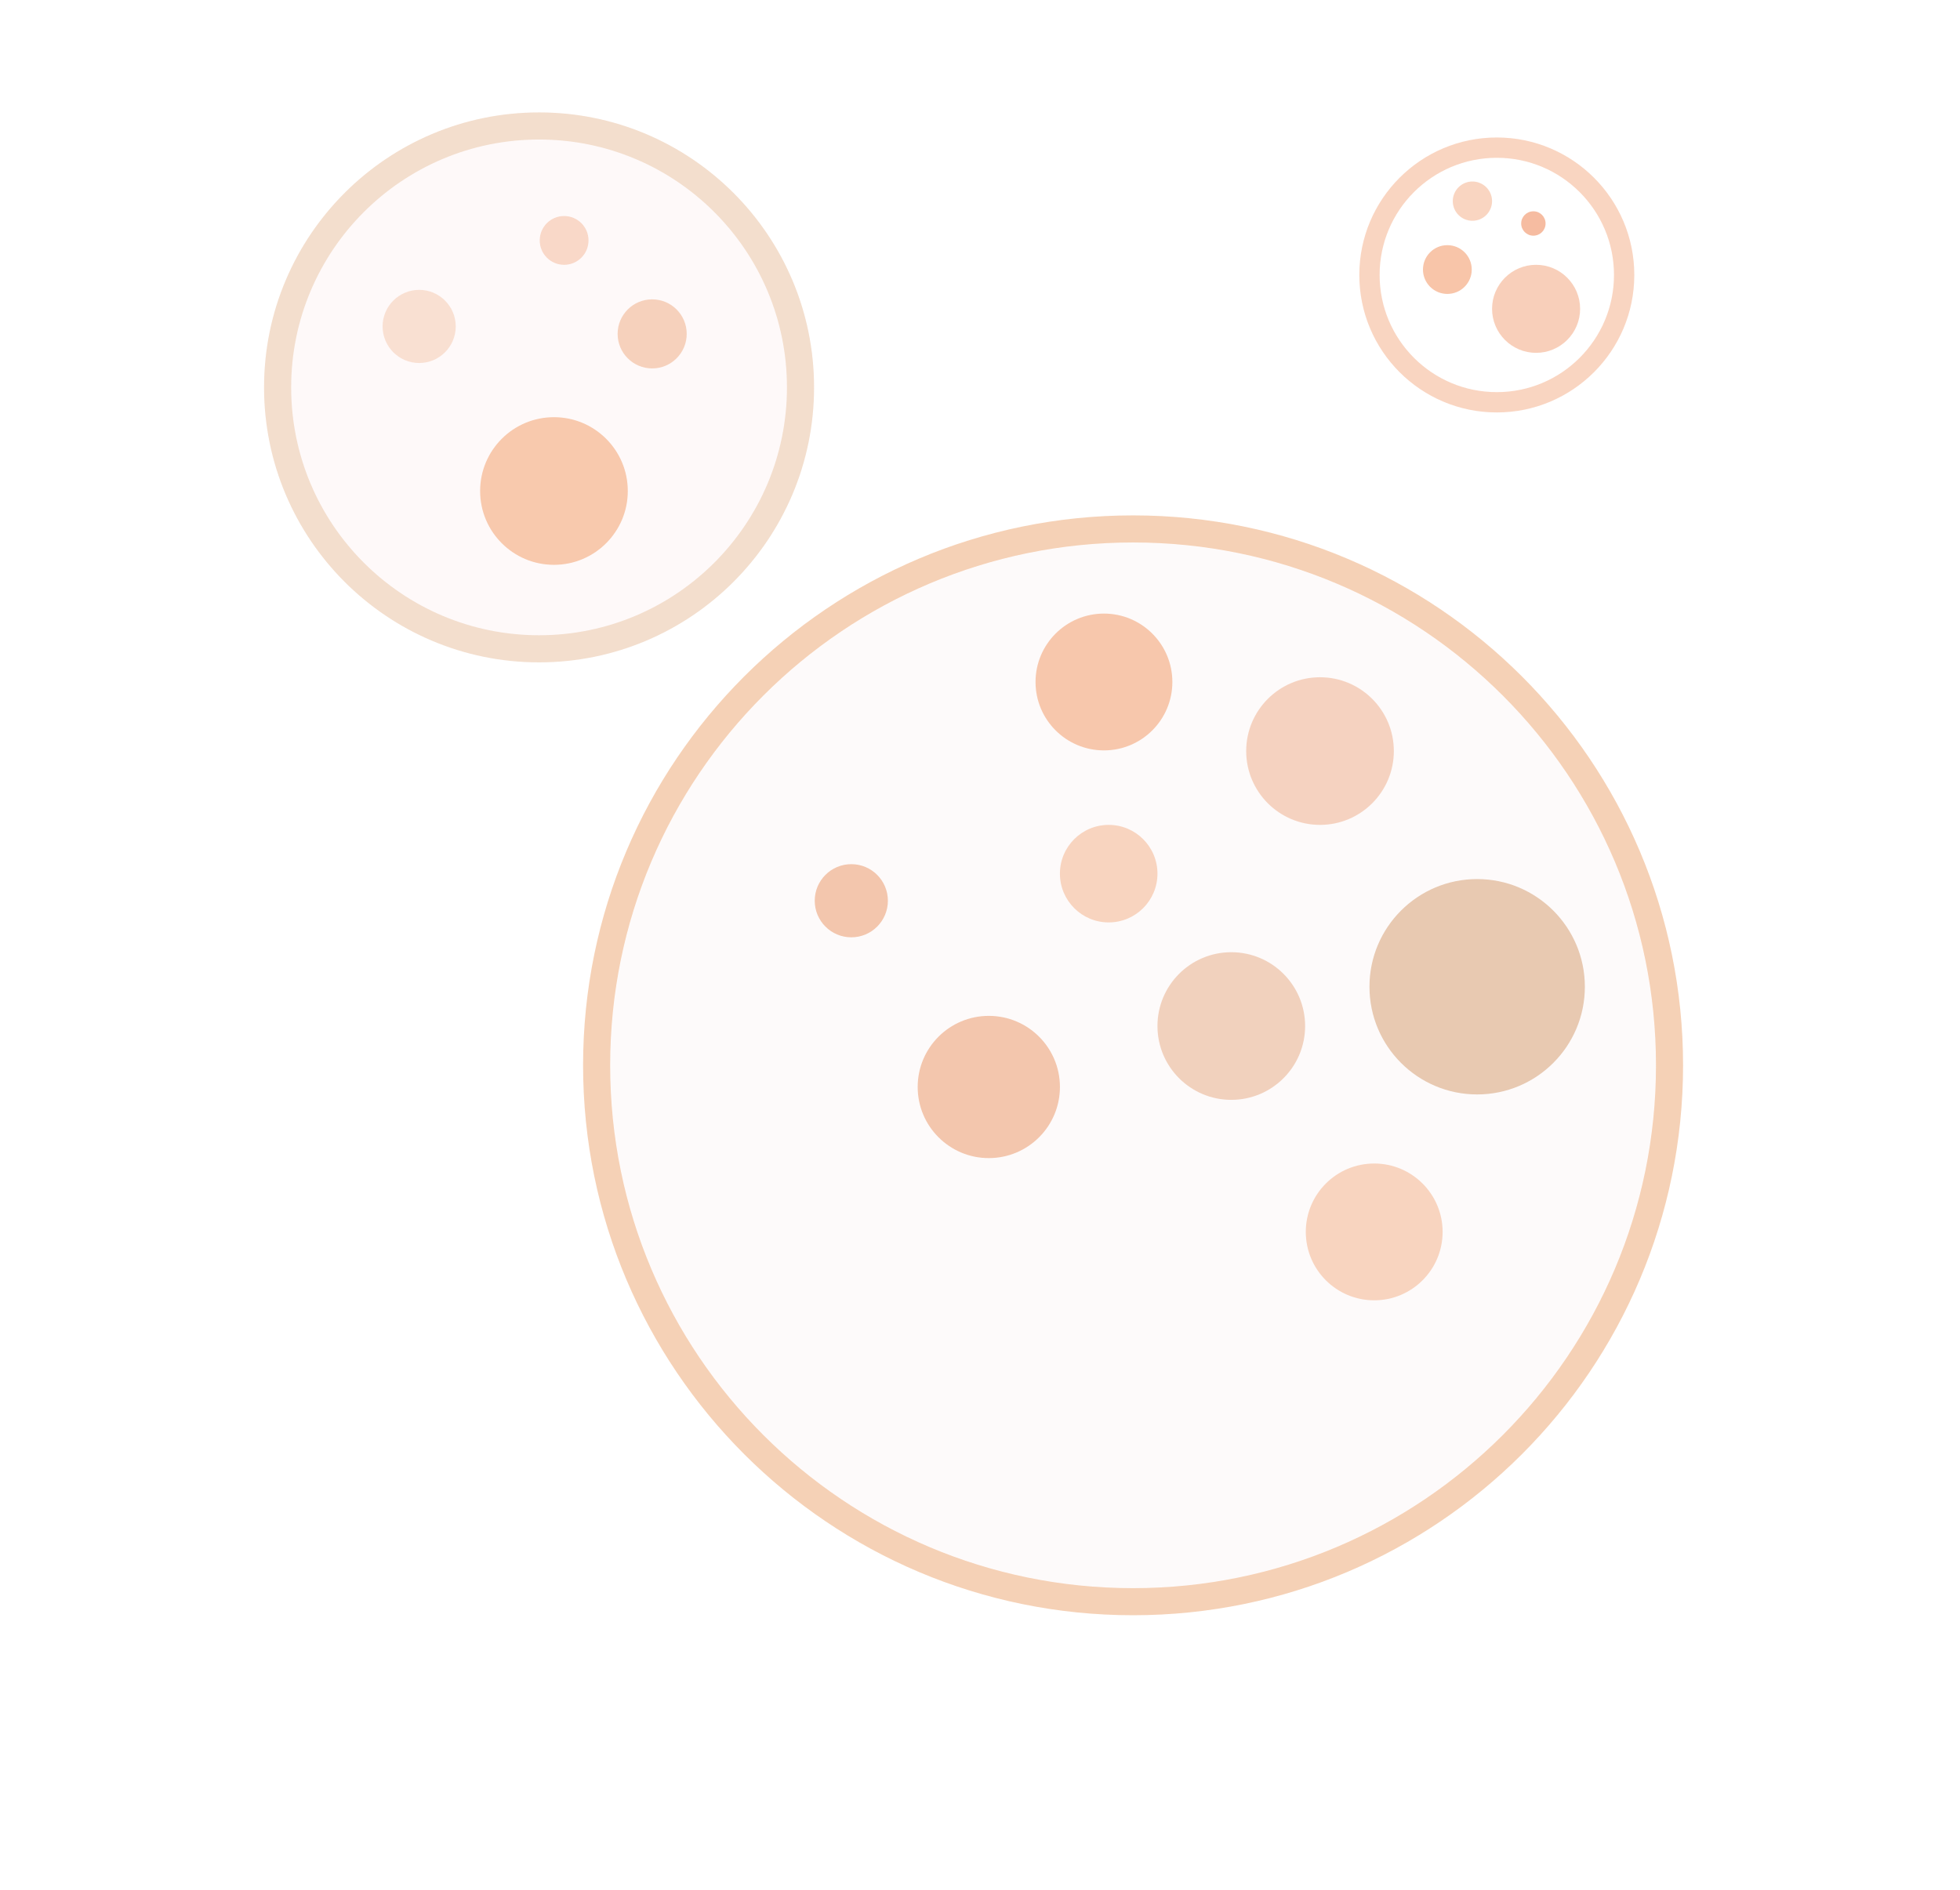
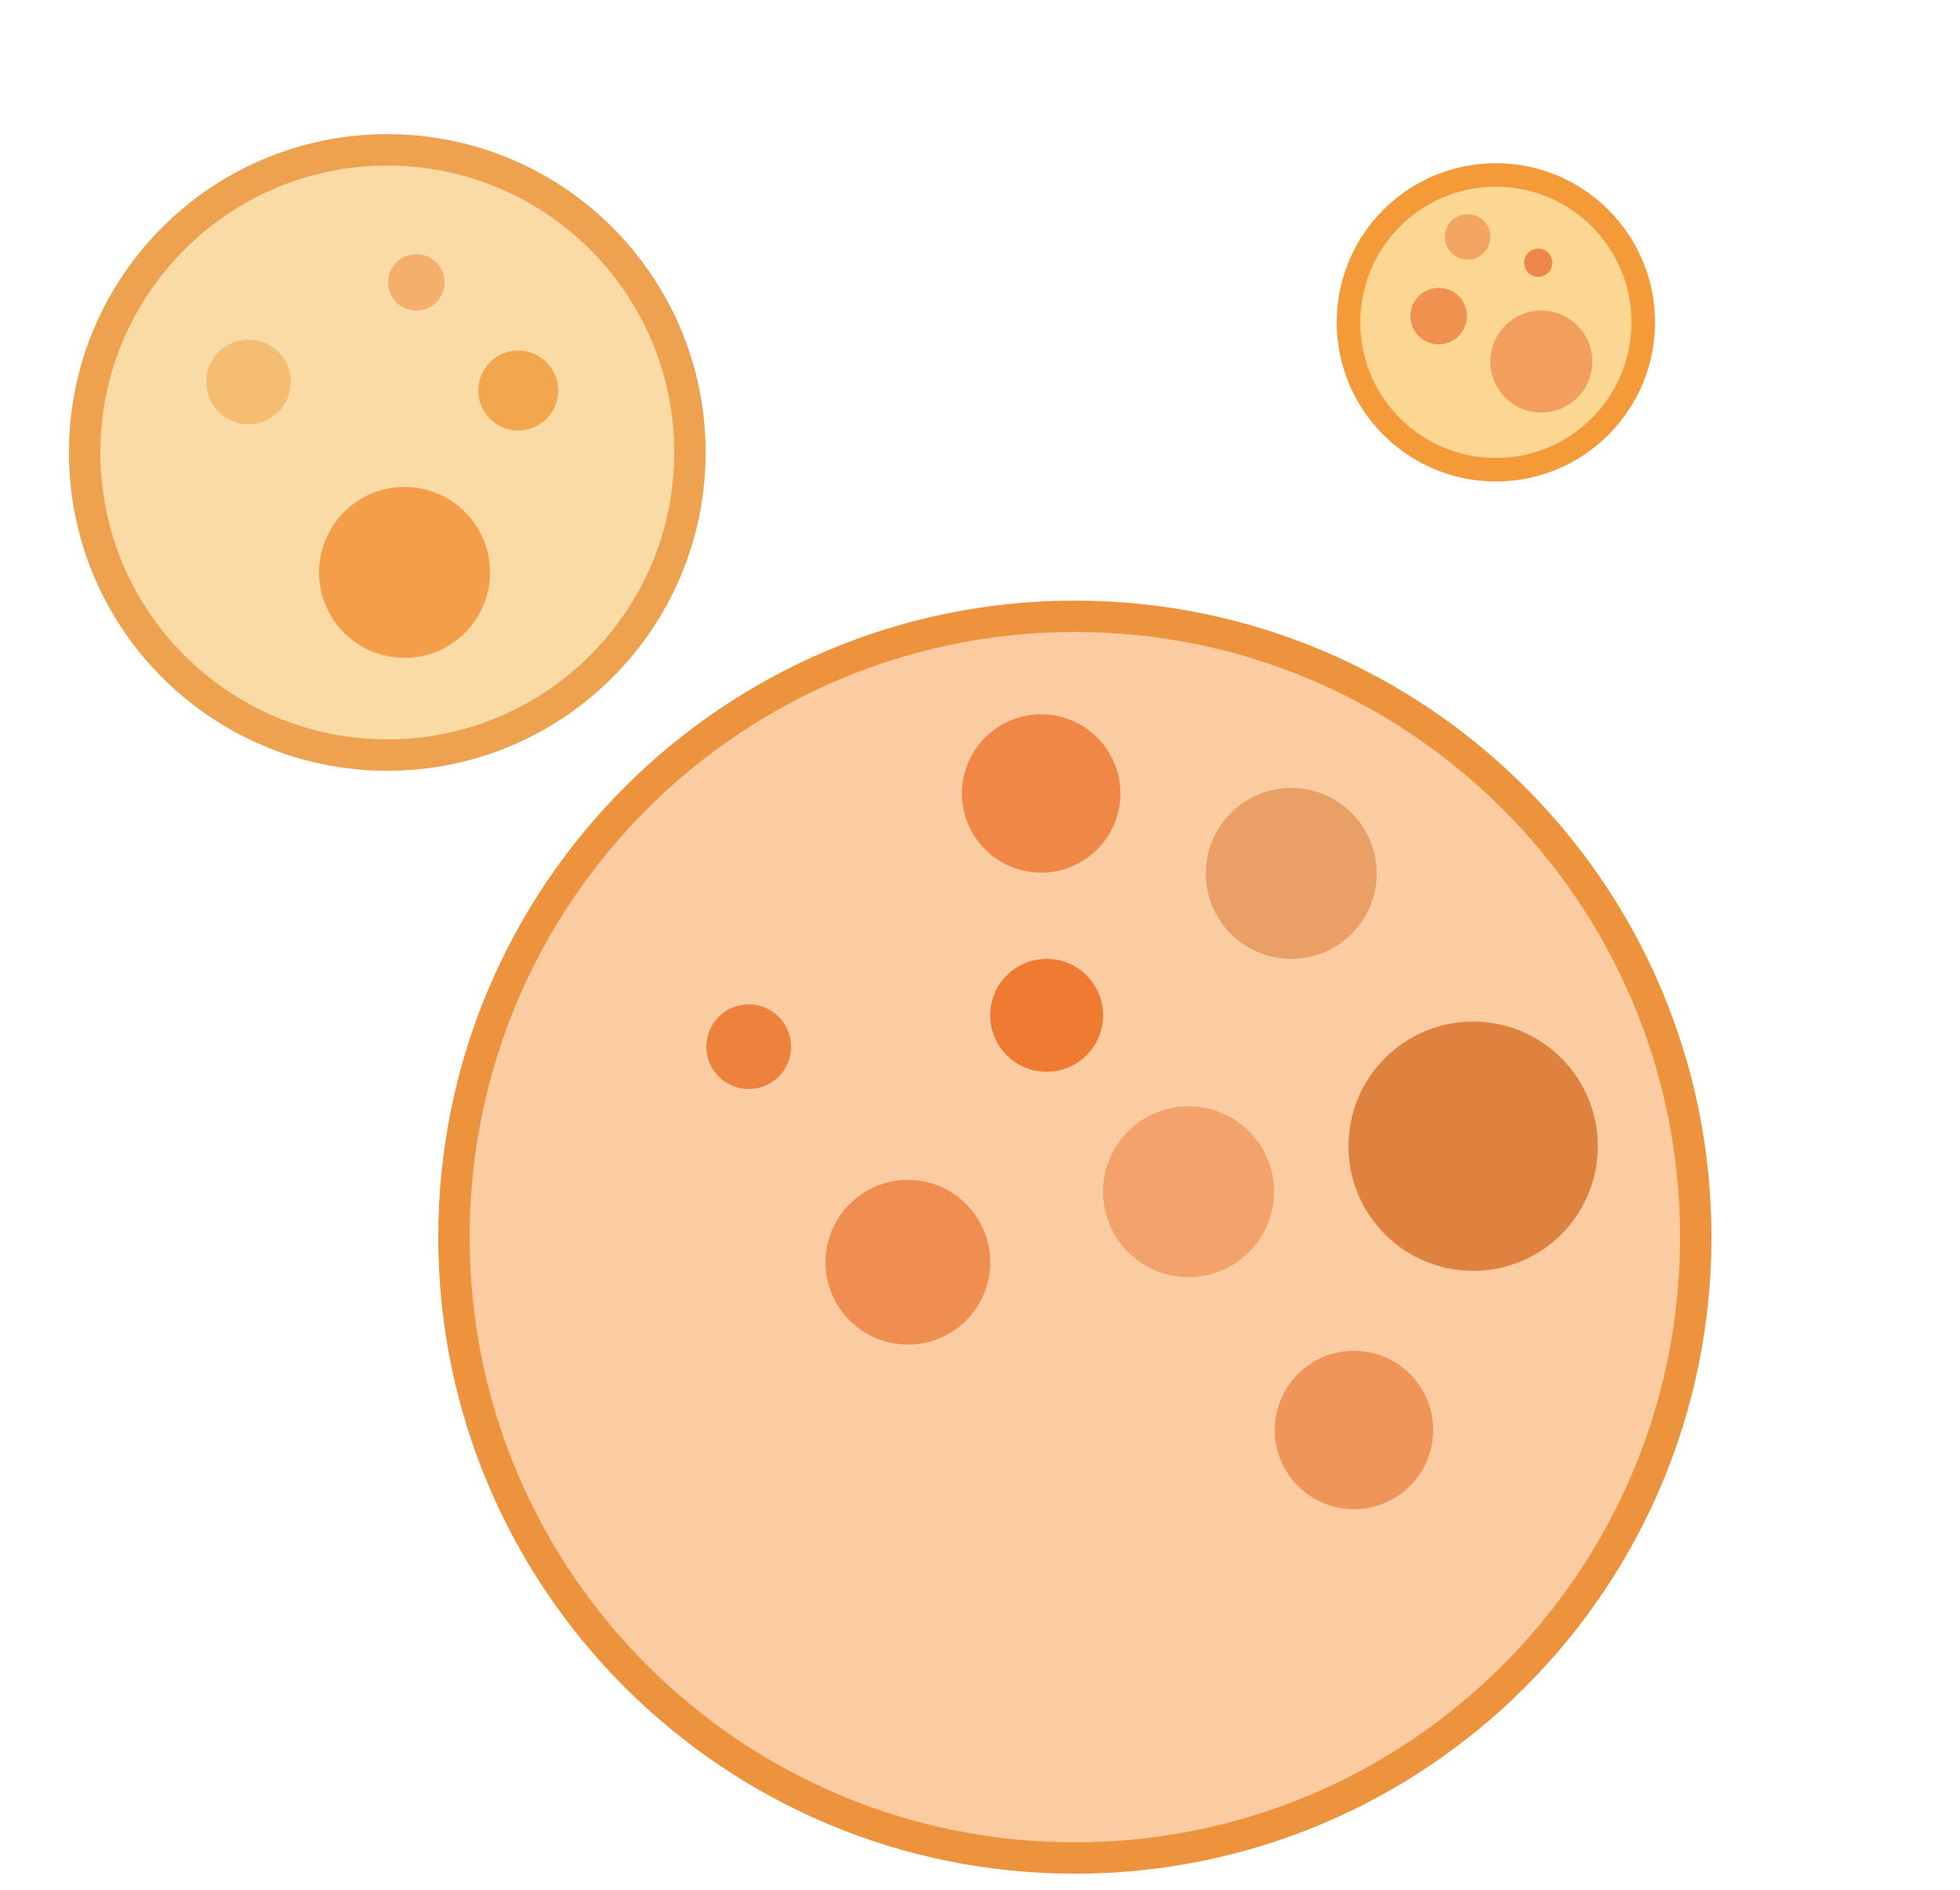
- <svg xmlns="http://www.w3.org/2000/svg" viewBox="0 0 269 279" width="279" height="269" fill="none">
-   <g opacity=".6">
-     <path opacity=".8" d="M207.9 161.6c8.781 0 15.9-7.119 15.9-15.9s-7.119-15.9-15.9-15.9-15.9 7.119-15.9 15.9 7.119 15.9 15.9 15.9z" fill="#CC8B54" />
-     <path opacity=".6" d="M192.7 192c5.578 0 10.1-4.522 10.1-10.1 0-5.578-4.522-10.1-10.1-10.1-5.578 0-10.1 4.522-10.1 10.1 0 5.578 4.522 10.1 10.1 10.1z" fill="#F08747" />
-     <path opacity=".8" d="M152.8 110.8c5.578 0 10.1-4.522 10.1-10.1 0-5.578-4.522-10.1-10.1-10.1-5.578 0-10.1 4.522-10.1 10.1 0 5.578 4.522 10.1 10.1 10.1z" fill="#F08747" />
-     <path opacity=".8" d="M135.8 171c5.799 0 10.5-4.701 10.5-10.5s-4.701-10.5-10.5-10.5-10.5 4.701-10.5 10.5 4.701 10.5 10.5 10.5z" fill="#E78449" />
-     <path opacity=".6" d="M171.6 162.4c6.02 0 10.9-4.88 10.9-10.9 0-6.02-4.88-10.9-10.9-10.9-6.02 0-10.9 4.88-10.9 10.9 0 6.02 4.88 10.9 10.9 10.9z" fill="#DC7E42" />
-     <path opacity=".8" d="M115.5 138.4a5.4 5.4 0 100-10.8 5.4 5.4 0 000 10.8z" fill="#E78449" />
-     <path opacity=".6" d="M153.5 136.2a7.2 7.2 0 10-.001-14.401 7.2 7.2 0 00.001 14.401z" fill="#F08747" />
-     <path opacity=".6" d="M184.7 121.8c6.02 0 10.9-4.88 10.9-10.9 0-6.02-4.88-10.9-10.9-10.9-6.02 0-10.9 4.88-10.9 10.9 0 6.02 4.88 10.9 10.9 10.9z" fill="#E7844B" />
-   </g>
-   <g opacity=".6">
-     <path opacity=".7" d="M203.5 43.4a3.6 3.6 0 100-7.2 3.6 3.6 0 000 7.2z" fill="#ED7332" />
-     <path opacity=".8" d="M216.6 52.1a6.5 6.5 0 100-13 6.5 6.5 0 000 13z" fill="#EC7332" fill-opacity=".7" />
-     <path opacity=".5" d="M207.2 32.6a2.9 2.9 0 100-5.8 2.9 2.9 0 000 5.8z" fill="#EB7332" />
-     <path opacity=".8" d="M216.2 34.8a1.8 1.8 0 100-3.6 1.8 1.8 0 000 3.6z" fill="#EB7339" />
-   </g>
-   <g opacity=".6">
-     <path opacity=".6" d="M157.1 236.5c43.741 0 79.2-35.459 79.2-79.2s-35.459-79.2-79.2-79.2-79.2 35.459-79.2 79.2 35.459 79.2 79.2 79.2z" fill="#F7D2D2" fill-opacity=".3" stroke="#E58033" stroke-width="4" />
-     <path opacity=".5" d="M210.8 59.4c10.383 0 18.8-8.417 18.8-18.8 0-10.383-8.417-18.8-18.8-18.8-10.383 0-18.8 8.417-18.8 18.8 0 10.383 8.417 18.8 18.8 18.8z" stroke="#EC7332" stroke-width="3" />
-     <g opacity=".8">
-       <path opacity=".8" d="M69.4 97.8c22.423 0 40.6-18.177 40.6-40.6 0-22.423-18.177-40.6-40.6-40.6-22.423 0-40.6 18.177-40.6 40.6 0 22.423 18.177 40.6 40.6 40.6z" fill="#F7D2D2" fill-opacity=".39" />
-       <path opacity=".8" d="M69.4 95.8c21.318 0 38.6-17.282 38.6-38.6S90.718 18.6 69.4 18.6 30.8 35.882 30.8 57.2s17.282 38.6 38.6 38.6z" stroke="#D38E4E" stroke-opacity=".7" stroke-width="4" />
-     </g>
-   </g>
-   <g opacity=".6">
-     <path opacity=".5" d="M51.7 53.6a5.4 5.4 0 100-10.8 5.4 5.4 0 000 10.8z" fill="#E78445" fill-opacity=".7" />
-     <path opacity=".6" d="M73.1 39.1a3.6 3.6 0 100-7.2 3.6 3.6 0 000 7.2z" fill="#EB7332" fill-opacity=".7" />
-     <path opacity=".8" d="M71.6 83.4c6.02 0 10.9-4.88 10.9-10.9 0-6.02-4.88-10.9-10.9-10.9-6.02 0-10.9 4.88-10.9 10.9 0 6.02 4.88 10.9 10.9 10.9z" fill="#F08947" fill-opacity=".9" />
-     <path opacity=".8" d="M86.1 54.4a5.1 5.1 0 100-10.2 5.1 5.1 0 000 10.2z" fill="#E78445" fill-opacity=".7" />
-   </g>
+ <svg xmlns="http://www.w3.org/2000/svg" viewBox="20 20 250 200" width="279" height="269" fill="none">
+   <path d="M157.1 236.5a79.2 79.2 0 100-158.4 79.2 79.2 0 000 158.4z" fill="#F8A964" fill-opacity=".6" stroke="#ED933D" stroke-width="4" />
+   <path d="M210.8 59.4a18.8 18.8 0 100-37.6 18.8 18.8 0 000 37.6z" fill="#FABB4C" fill-opacity=".6" stroke="#F59A39" stroke-width="3" />
+   <path opacity=".6" d="M69.4 97.8a40.6 40.6 0 100-81.2 40.6 40.6 0 000 81.2z" fill="#F6C36B" />
+   <path opacity=".8" d="M69.4 95.8a38.6 38.6 0 100-77.2 38.6 38.6 0 000 77.2z" stroke="#EB9339" stroke-width="4" />
+   <path d="M207.9 161.6a15.9 15.9 0 100-31.8 15.9 15.9 0 000 31.8z" fill="#E0823F" />
+   <path d="M192.7 192a10.1 10.1 0 100-20.2 10.1 10.1 0 000 20.2z" fill="#EC8749" fill-opacity=".8" />
+   <path d="M152.8 110.8a10.1 10.1 0 100-20.2 10.1 10.1 0 000 20.2z" fill="#F08747" />
+   <path d="M135.8 171a10.5 10.5 0 100-21 10.5 10.5 0 000 21z" fill="#ED7D3C" fill-opacity=".8" />
+   <path d="M171.6 162.4a10.9 10.9 0 100-21.8 10.9 10.9 0 000 21.8z" fill="#EC8745" fill-opacity=".6" />
+   <path d="M115.5 138.4a5.4 5.4 0 100-10.8 5.4 5.4 0 000 10.8z" fill="#ED823C" />
+   <path d="M153.5 136.2a7.2 7.2 0 100-14.4 7.2 7.2 0 000 14.4z" fill="#EF7A32" />
+   <path d="M184.7 121.8a10.9 10.9 0 100-21.8 10.9 10.9 0 000 21.8z" fill="#E0823F" fill-opacity=".6" />
+   <path opacity=".7" d="M203.5 43.4a3.6 3.6 0 100-7.2 3.6 3.6 0 000 7.2z" fill="#ED7332" />
+   <path opacity=".8" d="M216.6 52.1a6.5 6.5 0 100-13 6.5 6.5 0 000 13z" fill="#EC7332" fill-opacity=".7" />
+   <path opacity=".5" d="M207.2 32.6a2.9 2.9 0 100-5.8 2.9 2.9 0 000 5.8z" fill="#EB7332" />
+   <path opacity=".8" d="M216.2 34.8a1.8 1.8 0 100-3.6 1.8 1.8 0 000 3.6z" fill="#EB7339" />
+   <path opacity=".5" d="M51.7 53.6a5.4 5.4 0 100-10.8 5.4 5.4 0 000 10.8z" fill="#F0A03E" />
+   <path opacity=".6" d="M73.1 39.1a3.6 3.6 0 100-7.2 3.6 3.6 0 000 7.2z" fill="#F19147" />
+   <path opacity=".8" d="M71.6 83.4a10.9 10.9 0 100-21.8 10.9 10.9 0 000 21.8z" fill="#F38E33" />
+   <path opacity=".8" d="M86.1 54.4a5.1 5.1 0 100-10.2 5.1 5.1 0 000 10.2z" fill="#F19838" />
</svg>
